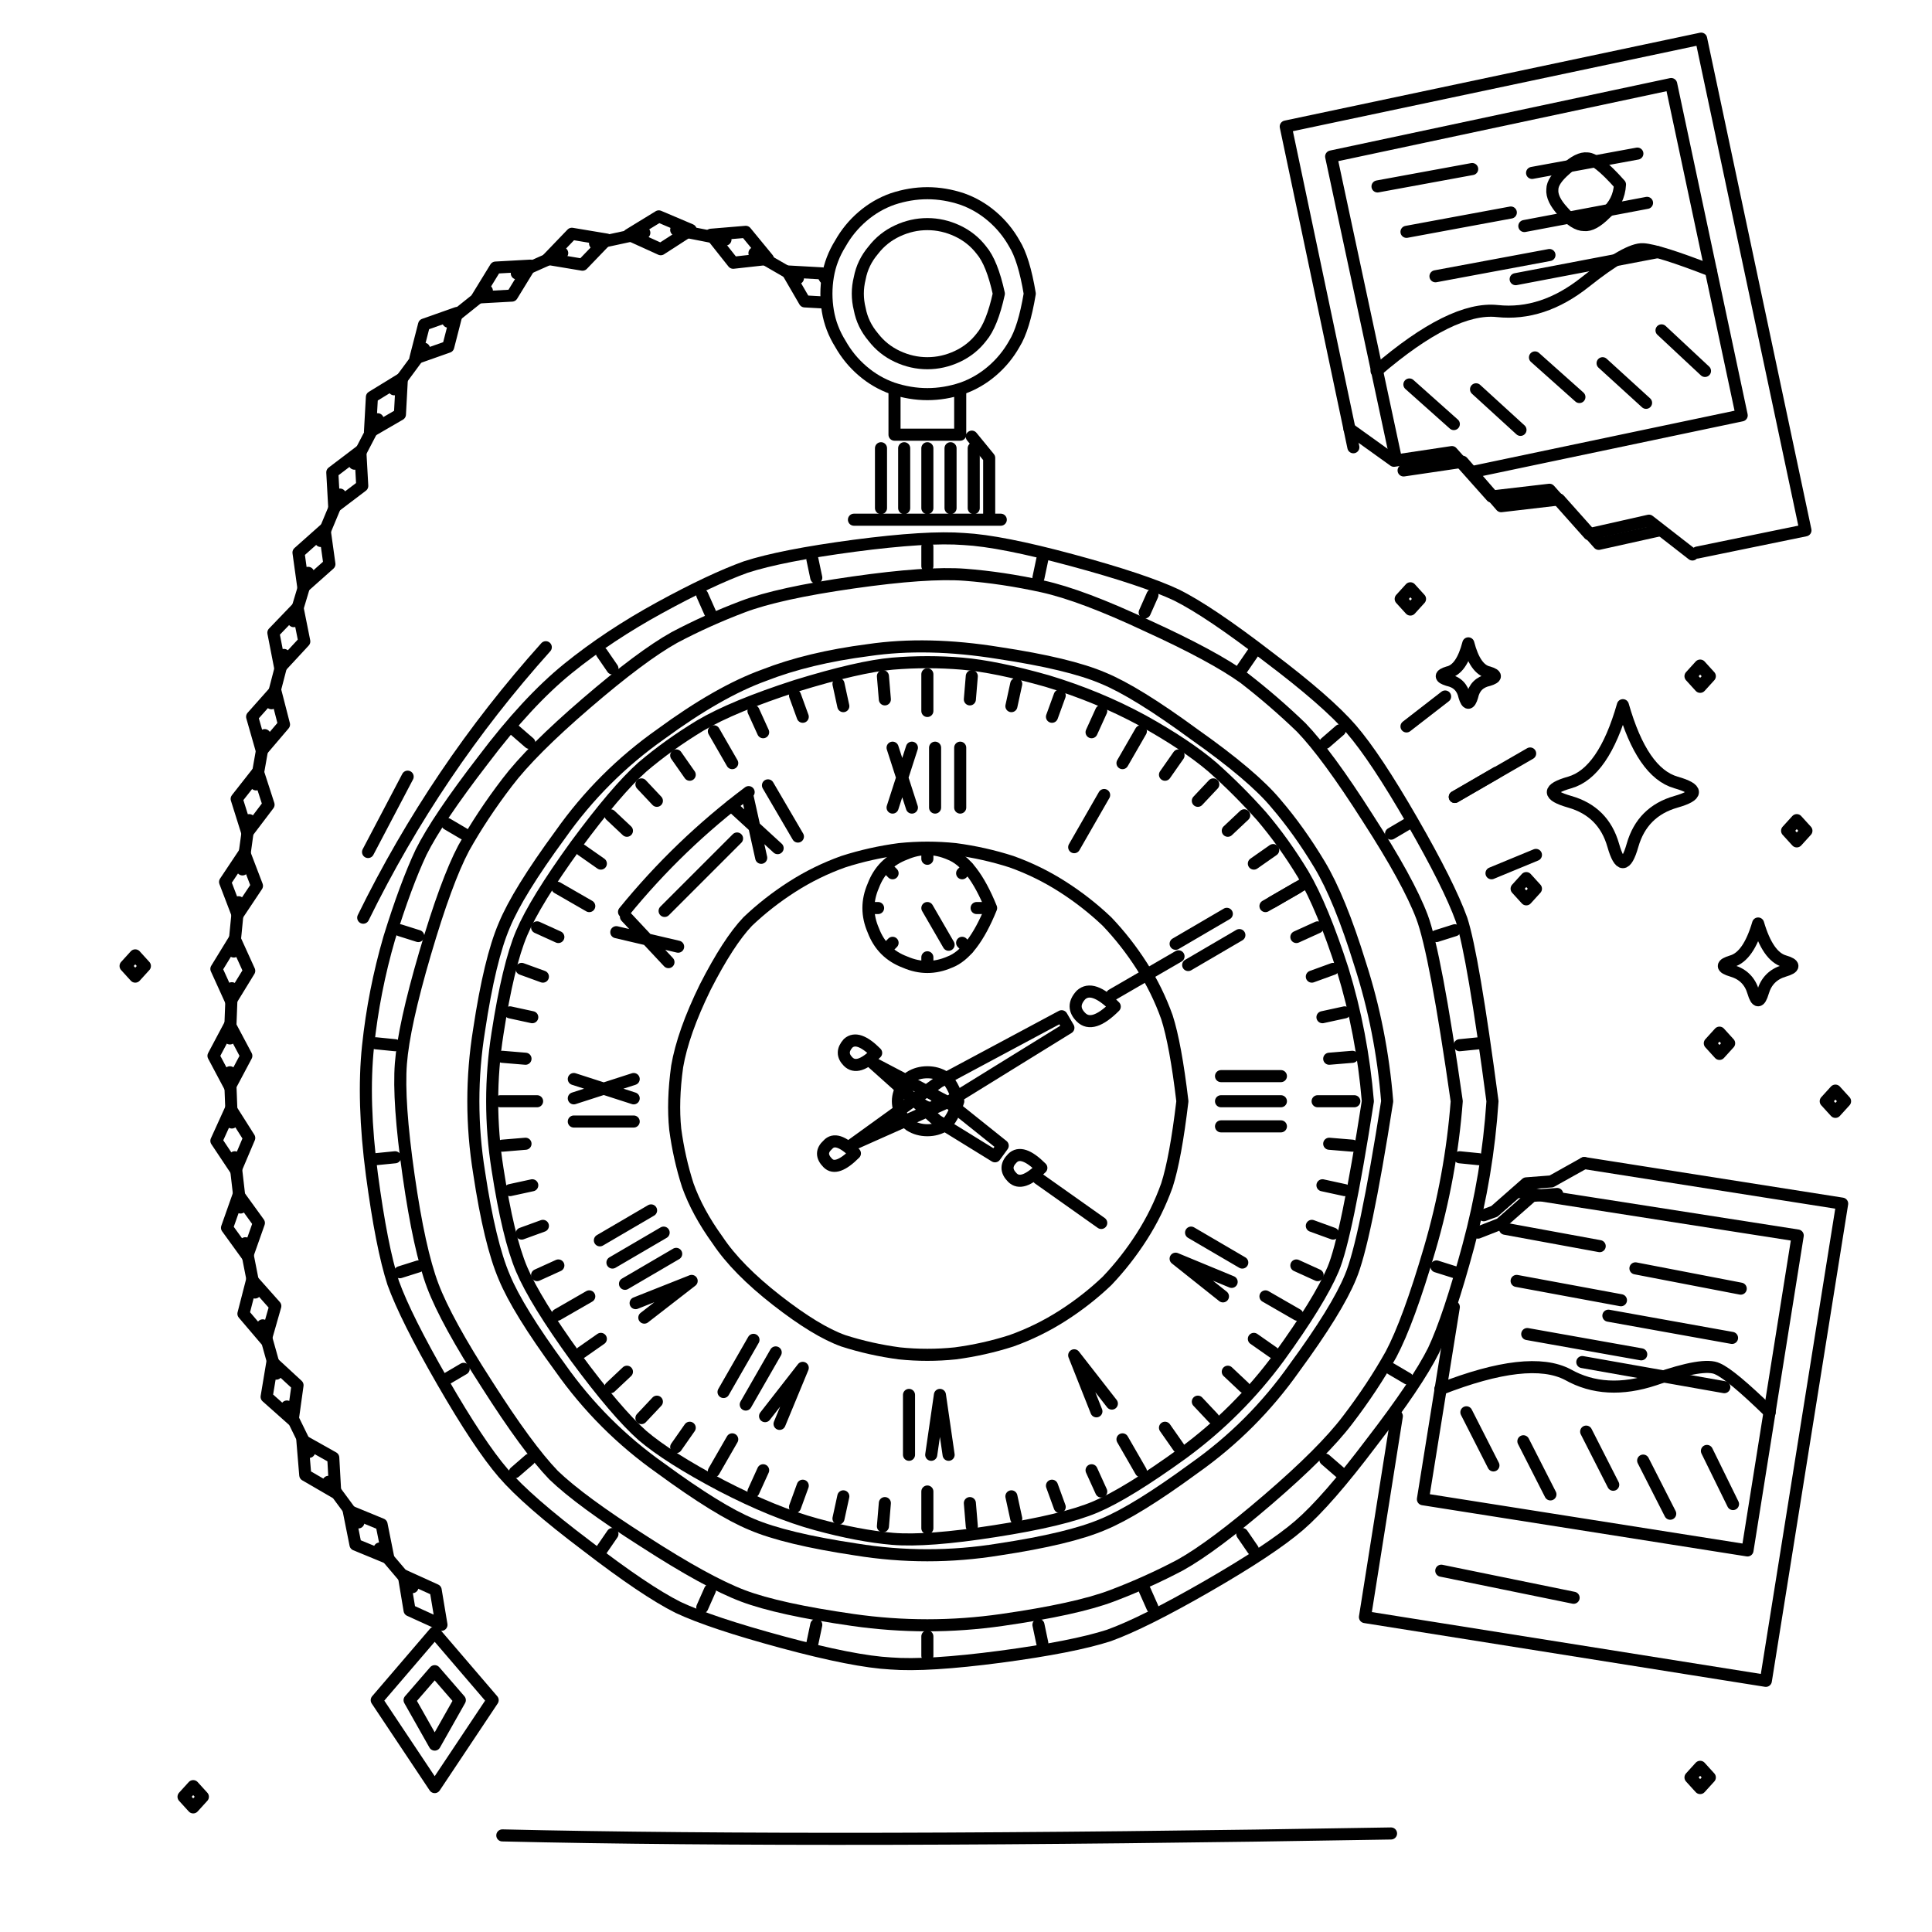
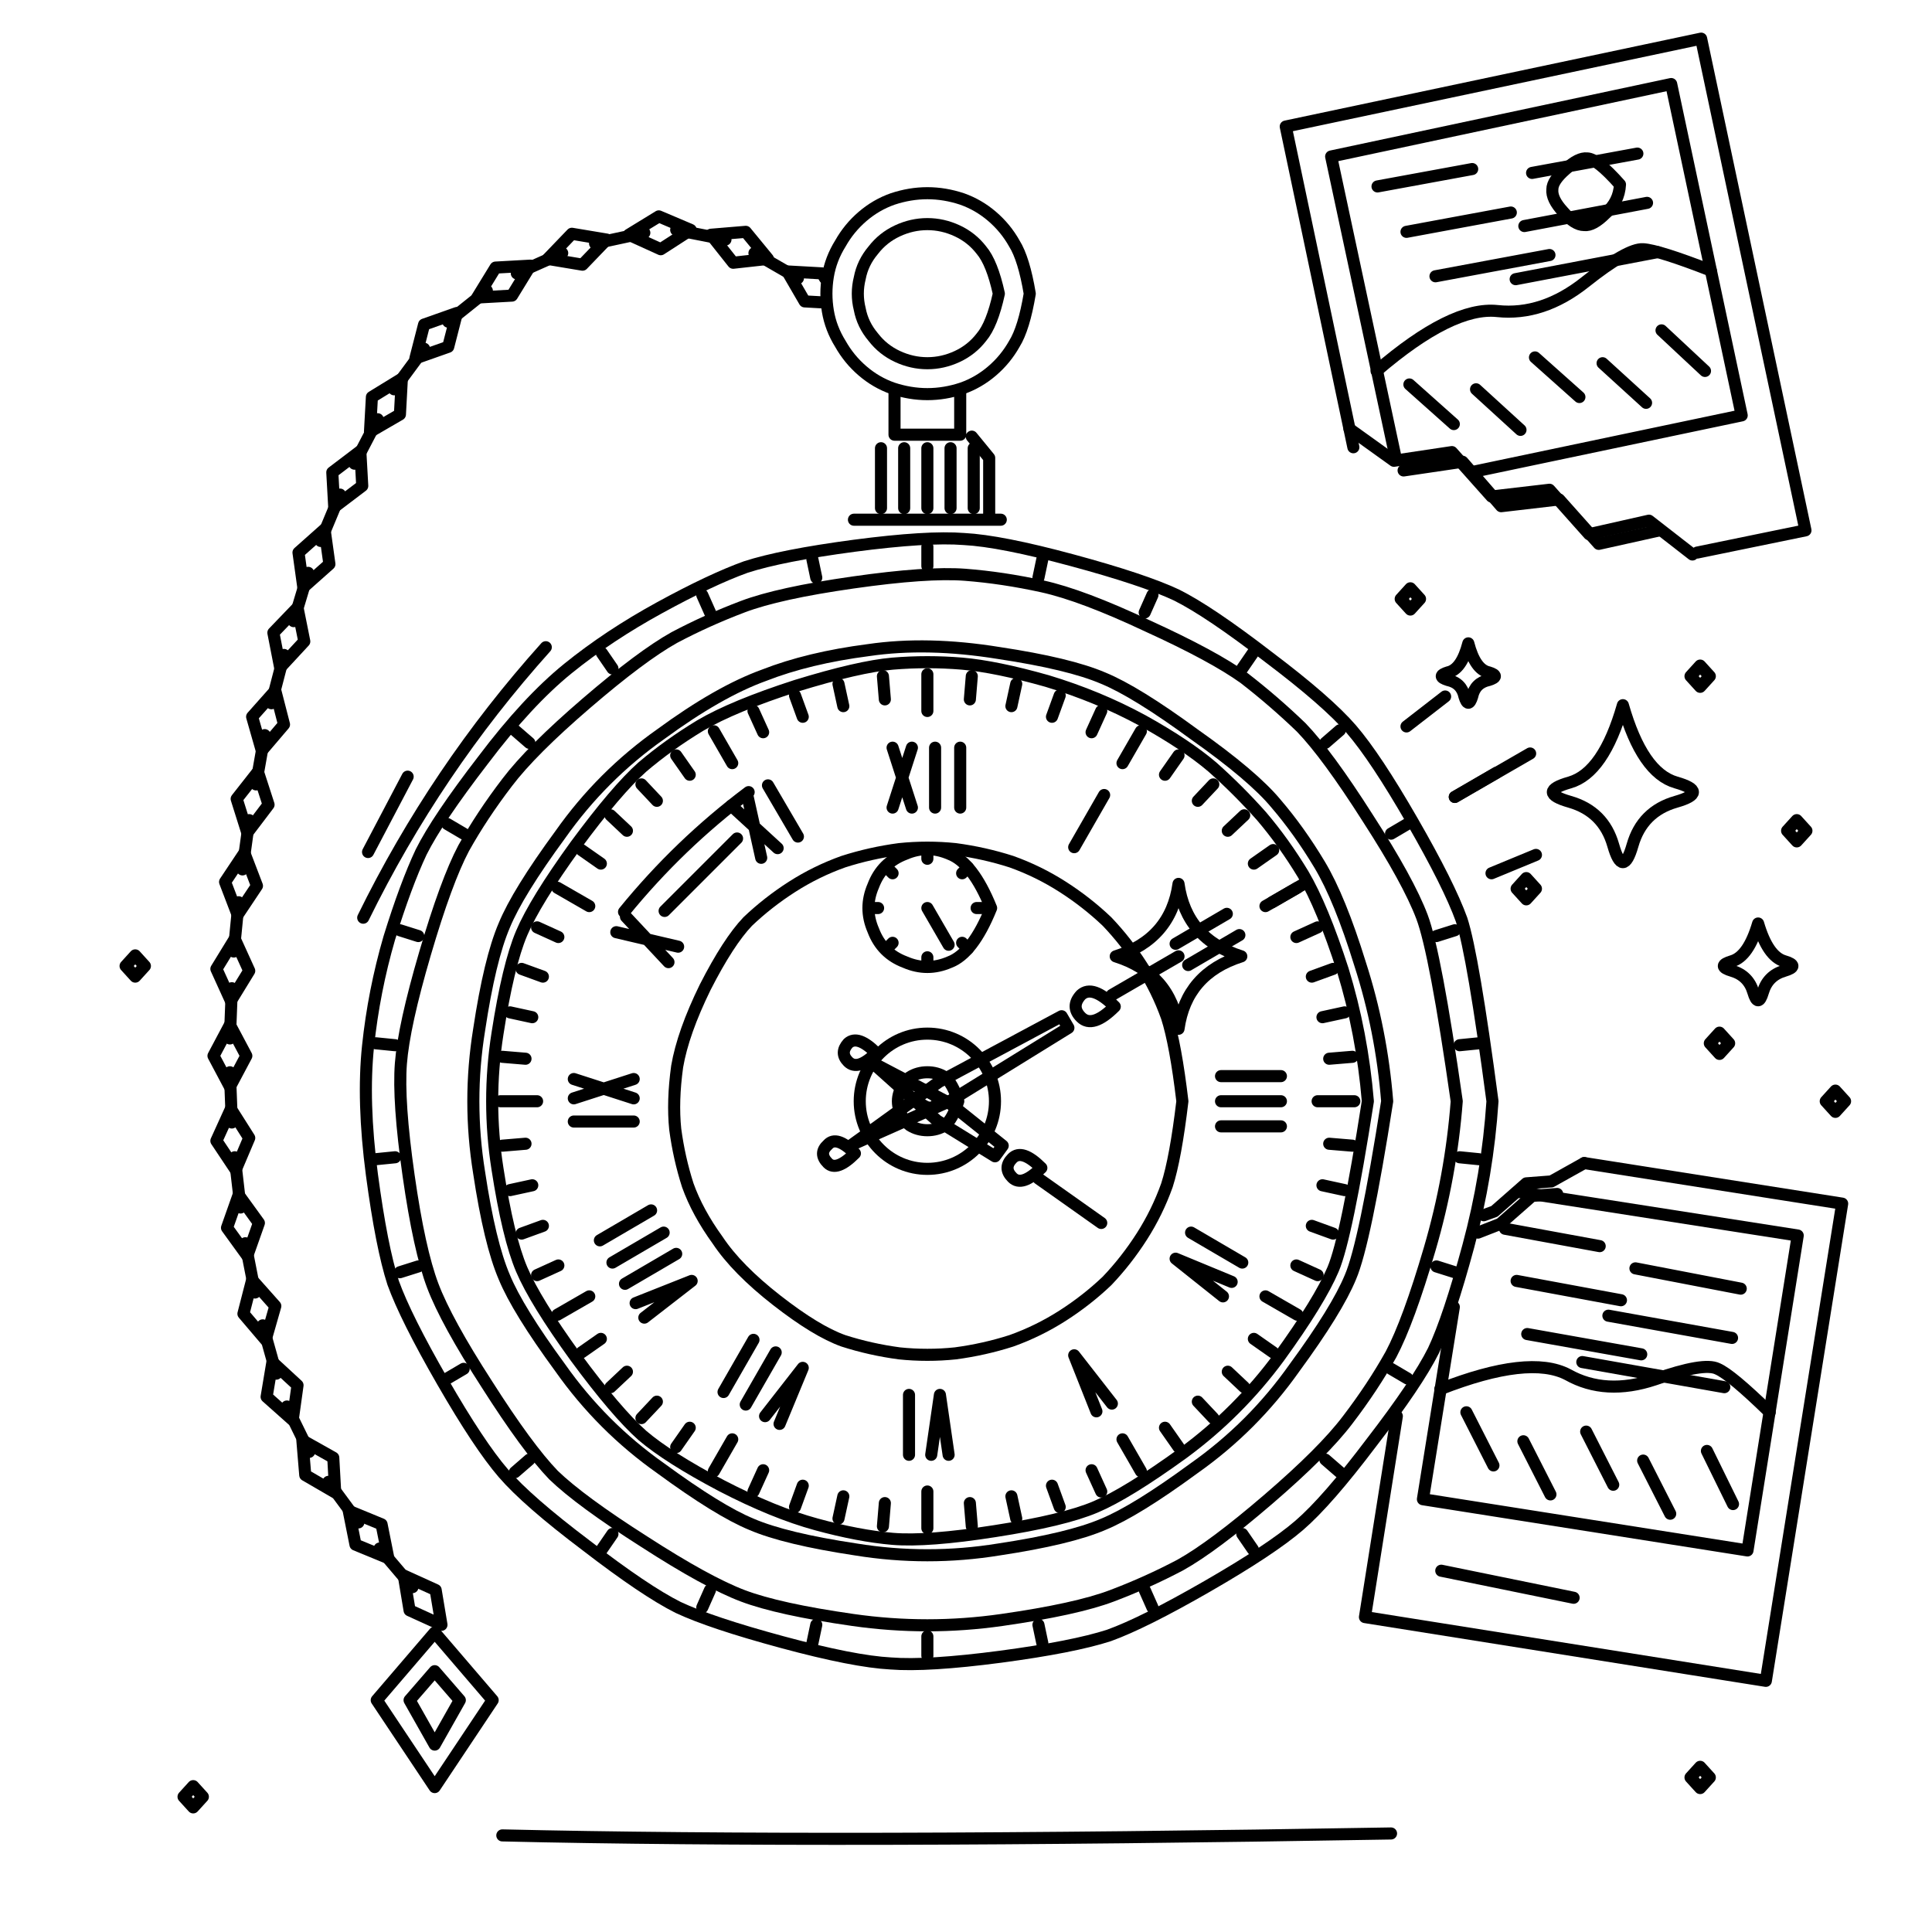
<svg xmlns="http://www.w3.org/2000/svg" viewBox="0 0 200 200" fill="none" stroke="currentColor" stroke-width="1.25" stroke-linecap="round" stroke-linejoin="round">
  <g class="lv-shard">
    <path pathLength="1" d="M133.1 13.1L176.1 4L186.9 54.9L175.7 57.2M140.1 46.3L133.1 13.1M142.5 38.4Q150.3 31.7 155 32.2Q159.7 32.7 164.1 29.2Q168.5 25.7 170.1 25.8Q171.7 25.9 177.1 28" />
    <path pathLength="1" class="fine" d="M137.8 16.2L173 8.7L180.3 43L152.7 48.8M144.5 47.5L137.8 16.2M145.9 39.8L150.5 43.9M152.8 40.3L157.4 44.5M158.9 37L163.5 41.1M165.9 37.6L170.4 41.7M172 34.2L176.5 38.4" />
    <path pathLength="1" class="fine soft" d="M142.6 19.3L152.4 17.5M158.6 17.9L169.5 15.9M145.6 24L156.4 22M157.8 23.4L170.5 21M148.6 28.6L160.4 26.4M156.9 28.9L171.6 26.1" />
    <path pathLength="1" class="accent" d="M167.7 19.1Q167.6 20.9 166.2 22.1Q164.9 23.4 164 23.3Q163 23.3 161.8 21.9Q160.6 20.6 160.7 19.6Q160.7 18.7 162.1 17.5Q163.4 16.3 164.3 16.4Q165.3 16.4 167.7 19.1" />
    <path pathLength="1" d="M139.7 44.4L144.3 47.7L150.3 46.8L154.4 51.4L160.4 50.7L164.5 55.3L170.7 53.9L175.2 57.4" />
    <path pathLength="1" class="fine soft" d="M145.3 48.7L151.4 47.8L155.4 52.4L161.4 51.7L165.5 56.3L171.8 54.9" />
  </g>
  <g class="lv-shard lv-r">
    <path pathLength="1" d="M164 120.4L190.7 124.6L182.8 174L141.3 167.4L144.6 146.6M149.1 143.8Q158.3 140.2 162.3 142.3Q166.2 144.5 171.3 142.8Q176.4 141 177.8 141.7Q179.2 142.3 183.2 146.2" />
    <path pathLength="1" class="fine" d="M157.3 123.4L186.1 127.9L180.9 160.5L147.3 155.2L150.5 135.3M151.8 146.2L154.6 151.7M157.7 149.2L160.5 154.7M164.2 148.2L167 153.7M170.1 151.2L172.9 156.7M176.7 150.2L179.4 155.7" />
    <path pathLength="1" class="fine soft" d="M155.8 127.2L165.6 129M169.3 131.3L180.2 133.4M157 132.6L167.8 134.6M166.5 136.2L179.3 138.5M158.1 138.1L169.9 140.2M163.8 141L178.5 143.6M149.2 162.6L162.9 165.4" />
    <path pathLength="1" d="M164 120.4L160.6 122.3L158 122.5L154.7 125.4L153.6 125.8" />
    <path pathLength="1" class="fine soft" d="M161.2 123.6L158.6 123.8L155.3 126.7L153 127.6" />
  </g>
  <path pathLength="1" class="fine" d="M85.1 31.3L83.3 31.2L81.5 28.1L85.1 28.3L85.4 28.8M73.6 24.3L77.2 24L79.5 26.8L75.9 27.2L73.6 24.3M65.1 24.3L68.2 22.4L71.5 23.8L68.4 25.8L65.1 24.3M56.7 26.8L59.2 24.2L62.8 24.8L60.3 27.4L56.7 26.8M49.4 30.8L51.3 27.7L54.9 27.5L53 30.6L49.4 30.8M43 37.1L43.9 33.6L47.3 32.4L46.4 35.9L43 37.1M38.3 44.7L38.5 41.1L41.6 39.2L41.4 42.9L38.3 44.7M34.6 52.5L34.4 48.9L37.3 46.7L37.5 50.3L34.6 52.5M31.4 60.8L30.9 57.2L33.6 54.8L34.1 58.4L31.4 60.8M29 69.1L28.3 65.5L30.8 62.9L31.5 66.4L29 69.1M27.1 77.7L26.1 74.2L28.5 71.5L29.4 75L27.1 77.7M25.6 86.2L24.5 82.7L26.7 79.9L27.8 83.3L25.6 86.2M24.6 94.7L23.3 91.3L25.3 88.3L26.6 91.7L24.6 94.7M23.9 103.6L22.4 100.3L24.3 97.2L25.8 100.5L23.9 103.6M23.8 112.5L22.1 109.3L23.8 106.1L25.5 109.3L23.8 112.5M24.4 121.1L22.4 118.1L23.9 114.8L25.8 117.8L24.4 121.1M25.6 130L23.5 127.1L24.7 123.7L26.8 126.6L25.6 130M27.5 138.7L25.2 136L26.1 132.5L28.5 135.2L27.5 138.7M30.3 147L27.6 144.6L28.2 141L30.8 143.4L30.3 147M34.7 154.5L31.6 152.7L31.3 149.1L34.5 150.9L34.7 154.5M40.2 161.3L36.8 159.9L36.1 156.4L39.5 157.8L40.2 161.3M45.7 168.2L42.4 166.7L41.8 163.1L45.1 164.6L45.7 168.2" />
  <path pathLength="1" d="M82.6 28.8L78.1 26.2M75.1 24.8L70 23.8M66.7 24.1L61.6 25.2M58.2 26.2L53.5 28.3M50.4 30.1L46.4 33.3M43.9 36.1L40.8 40.3M39.1 43.4L36.7 48M35.2 51.2L33.2 56M31.9 59.3L30.4 64.3M29.4 67.8L28.1 72.8M27.4 76.1L26.5 81.2M25.8 84.9L25.1 90M24.7 93.4L24.2 98.5M24 102.3L23.8 107.5M23.8 111L24 116.2M24.3 119.8L24.9 125M25.4 128.7L26.4 133.8M27.2 137.2L28.6 142.2M29.7 145.6L32 150.3M34 153.4L37.1 157.6M39.3 160.3L42.7 164.3" />
  <g class="lv-sway lv-o-t">
    <path pathLength="1" d="M45 169L51 176L45 185L39 176L45 169" />
    <path pathLength="1" class="fine" d="M45 173L47.6 176L45 180.6L42.4 176L45 173" />
  </g>
  <path pathLength="1" d="M106.6 30.4Q106 34 105 35.6Q104.1 37.2 102.7 38.4Q101.3 39.6 99.6 40.2Q97.8 40.8 96 40.8Q94.2 40.8 92.4 40.2Q90.7 39.6 89.3 38.4Q87.9 37.2 87 35.6Q86 34 85.7 32.2Q85.4 30.4 85.7 28.6Q86 26.8 87 25.2Q87.9 23.6 89.3 22.4Q90.7 21.2 92.4 20.6Q94.2 20 96 20Q97.8 20 99.6 20.6Q101.3 21.2 102.7 22.4Q104.1 23.6 105 25.2Q106 26.8 106.6 30.4" />
  <path pathLength="1" class="fine" d="M103.4 30.4Q102.7 33.6 101.6 34.9Q100.6 36.2 99.1 36.9Q97.6 37.6 96 37.6Q94.4 37.6 92.9 36.9Q91.4 36.2 90.4 34.9Q89.3 33.6 89 32Q88.6 30.4 89 28.8Q89.3 27.2 90.4 25.9Q91.4 24.6 92.9 23.9Q94.4 23.2 96 23.2Q97.6 23.2 99.1 23.9Q100.6 24.6 101.6 25.9Q102.7 27.2 103.4 30.4" />
  <path pathLength="1" d="M92.6 40.4L92.6 45L99.4 45L99.4 40.4M100.6 45.2L102.4 47.4L102.4 53.6" />
  <path pathLength="1" class="fine" d="M91.2 46.4L91.2 52.6M93.6 46.4L93.6 52.6M96 46.4L96 52.6M98.4 46.4L98.4 52.6M100.8 46.4L100.8 52.6" />
  <path pathLength="1" d="M88.4 53.8L103.6 53.8" />
  <path pathLength="1" d="M154.5 114Q154 121.6 152 129Q150 136.4 148.4 139.8Q146.7 143.2 142 149.3Q137.4 155.4 134.5 157.9Q131.6 160.4 125 164.2Q118.4 168 114.8 169.3Q111.1 170.5 103.6 171.5Q96 172.5 92.2 172.2Q88.4 172 81 170Q73.6 168 70.2 166.4Q66.8 164.7 60.7 160Q54.6 155.4 52.1 152.5Q49.6 149.6 45.8 143Q42 136.4 40.7 132.8Q39.5 129.1 38.5 121.6Q37.5 114 38.1 108.3Q38.7 102.6 40.3 97.1Q42 91.6 43.6 88.2Q45.3 84.8 50 78.7Q54.6 72.6 58.8 69.2Q63 65.8 68.3 62.9Q73.6 60 77.2 58.7Q80.9 57.5 88.4 56.5Q96 55.5 99.8 55.8Q103.6 56 111 58Q118.4 60 121.8 61.6Q125.2 63.3 131.3 68Q137.4 72.6 139.9 75.5Q142.4 78.4 146.2 85Q150 91.6 151.3 95.2Q152.5 98.9 154.5 114" />
  <path pathLength="1" class="fine" d="M150.8 114Q150.2 121.8 148 129.3Q145.8 136.8 144 140.2Q142.1 143.6 139.5 147Q137 150.3 131.3 155.2Q125.6 160.1 122.2 162Q118.8 163.8 115.1 165.2Q111.4 166.6 103.7 167.7Q96 168.8 88.3 167.7Q80.6 166.6 76.9 165.2Q73.2 163.8 66.7 159.6Q60.1 155.4 57.3 152.7Q54.6 149.9 50.4 143.3Q46.2 136.8 44.8 133.1Q43.4 129.4 42.3 121.7Q41.2 114 41.5 110.1Q41.8 106.2 44 98.7Q46.2 91.2 48 87.8Q49.9 84.4 52.5 81Q55 77.7 60.7 72.8Q66.4 67.9 69.8 66Q73.2 64.2 76.9 62.8Q80.6 61.4 88.3 60.3Q96 59.2 99.9 59.5Q103.8 59.8 107.9 60.7Q112 61.6 118.8 64.8Q125.6 67.9 128.8 70.2Q131.9 72.6 134.7 75.3Q137.4 78.1 141.6 84.7Q145.8 91.2 147.2 94.9Q148.6 98.6 150.8 114M141.6 114Q139.4 128.1 138 131.4Q136.6 134.7 132.4 140.5Q128.2 146.2 122.5 150.4Q116.7 154.6 113.4 156Q110.1 157.4 103 158.5Q96 159.6 92.4 159.3Q88.9 159 84.5 157.8Q80.1 156.6 74.7 153.8Q69.2 150.9 66.5 148.6Q63.8 146.2 59.6 140.5Q55.4 134.7 54 131.4Q52.6 128.1 51.5 121Q50.4 114 51.5 107Q52.6 99.9 54 96.6Q55.4 93.3 59.6 87.5Q63.8 81.8 66.5 79.4Q69.2 77.1 72.5 75.1Q75.9 73.1 82.4 71Q88.9 69 92.4 68.7Q96 68.4 99.6 68.7Q103.1 69 108.4 70.5Q113.7 72.1 118.3 74.6Q122.8 77.1 125.5 79.4Q128.2 81.8 130.6 84.5Q132.9 87.2 134.9 90.5Q136.9 93.9 139 100.4Q141 106.9 141.6 114" />
  <path pathLength="1" class="fine soft" d="M96 58.6L96 56.6M107.5 59.8L107.9 57.9M118.5 63.4L119.3 61.6M128.6 69.2L129.7 67.6M137.2 76.9L138.7 75.6M144 86.3L145.7 85.3M148.7 96.9L150.6 96.3M151.1 108.2L153.1 108M151.1 119.8L153.1 120M148.7 131.1L150.6 131.7M144 141.7L145.7 142.7M137.2 151.1L138.7 152.4M128.6 158.8L129.7 160.4M118.5 164.6L119.3 166.4M107.5 168.2L107.9 170.1M96 169.4L96 171.4M84.5 168.2L84.1 170.1M73.5 164.6L72.7 166.4M63.4 158.8L62.3 160.4M54.8 151.1L53.3 152.4M48 141.7L46.3 142.7M43.3 131.1L41.4 131.7M40.9 119.8L38.9 120M40.9 108.2L38.9 108M43.3 96.9L41.4 96.3M48 86.3L46.3 85.3M54.8 76.9L53.3 75.6M63.4 69.2L62.3 67.6M73.5 63.4L72.7 61.6M84.5 59.8L84.1 57.9" />
  <path pathLength="1" d="M143.6 114Q141.3 128.7 139.8 132.2Q138.4 135.6 134 141.6Q129.7 147.7 123.6 152Q117.6 156.4 114.2 157.8Q110.7 159.3 103.4 160.4Q96 161.6 88.6 160.4Q81.3 159.3 77.8 157.8Q74.4 156.4 68.4 152Q62.3 147.7 58 141.6Q53.6 135.6 52.2 132.2Q50.7 128.7 49.6 121.4Q48.4 114 49.6 106.6Q50.7 99.3 52.2 95.8Q53.6 92.4 58 86.4Q62.3 80.3 68.4 76Q74.4 71.6 79.1 69.9Q83.7 68.1 89.9 67.3Q96 66.4 103.4 67.6Q110.7 68.7 114.2 70.2Q117.6 71.6 123.6 76Q129.7 80.3 132.1 83.2Q134.5 86 136.6 89.5Q138.7 93 140.8 99.8Q143 106.6 143.6 114" />
  <path pathLength="1" class="fine soft" d="M37.6 95Q45.1 79.7 56.5 67M38.1 88.2L42.2 80.4" />
  <path pathLength="1" class="fine" d="M96 73.6L96 69.8M100.4 72.4L100.6 70M104.7 73.1L105.2 70.8M108.9 74.2L109.7 72M113 75.8L114 73.6M116.2 79L118.1 75.7M120.6 80.2L122 78.2M124 82.9L125.6 81.2M127.1 86L128.8 84.4M129.8 89.4L131.8 88M131 93.8L134.3 91.9M134.2 97L136.4 96M135.8 101.1L138 100.3M136.9 105.3L139.2 104.8M137.6 109.6L140 109.4M136.4 114L140.2 114M137.6 118.4L140 118.6M136.9 122.7L139.2 123.2M135.8 126.9L138 127.7M134.2 131L136.4 132M131 134.2L134.3 136.1M129.8 138.6L131.8 140M127.1 142L128.8 143.6M124 145.1L125.6 146.8M120.6 147.8L122 149.8M116.2 149L118.1 152.3M113 152.2L114 154.4M108.9 153.8L109.7 156M104.7 154.9L105.2 157.2M100.4 155.6L100.6 158M96 154.4L96 158.2M91.6 155.6L91.4 158M87.3 154.9L86.8 157.2M83.1 153.8L82.3 156M79 152.2L78 154.4M75.8 149L73.9 152.3M71.4 147.8L70 149.8M68 145.1L66.4 146.8M64.9 142L63.2 143.6M62.2 138.6L60.2 140M61 134.2L57.7 136.1M57.8 131L55.6 132M56.2 126.9L54 127.7M55.1 122.7L52.8 123.2M54.4 118.4L52 118.6M55.6 114L51.8 114M54.4 109.6L52 109.4M55.1 105.3L52.8 104.8M56.2 101.1L54 100.3M57.8 97L55.6 96M61 93.8L57.7 91.9M62.2 89.4L60.2 88M64.9 86L63.2 84.4M68 82.9L66.4 81.2M71.4 80.2L70 78.2M75.8 79L73.9 75.7M79 75.8L78 73.6M83.1 74.2L82.3 72M87.3 73.1L86.8 70.8M91.6 72.4L91.4 70M92.4 77.4L94.4 83.6M92.4 83.6L94.4 77.4M96.8 83.6L96.8 77.4M99.4 83.6L99.4 77.4M111.2 87.7L114.3 82.3" />
  <path pathLength="1" class="accent" d="M121.7 97.7L127 94.6M123 99.9L128.3 96.8" />
  <path pathLength="1" class="fine" d="M126.4 111.4L132.6 111.4M126.4 114L132.6 114M126.4 116.6L132.6 116.6M123.3 127.6L128.6 130.7M127.5 132.7L121.7 130.3M121.7 130.3L126.6 134.2M115.1 145.3L111.2 140.3M111.2 140.3L113.5 146.1M98.2 150.6L97.3 144.4M97.3 144.4L96.4 150.6M94.1 144.4L94.1 150.6M80.7 147.4L83.1 141.6M83.1 141.6L79.2 146.6M80.3 140L77.2 145.4M78 138.7L74.9 144.1M66.7 136.4L71.6 132.6M71.6 132.6L65.8 134.9M70 129.8L64.7 132.9M68.7 127.6L63.4 130.7M67.4 125.3L62.1 128.4M65.6 116.1L59.4 116.1M59.4 113.7L65.6 111.7M65.6 113.7L59.4 111.7M63.8 96.5L70.2 98M69.2 99.6L64.8 94.9M75.7 83.4L80.5 87.8M78.8 88.8L77.4 82.5M82.6 86.6L79.5 81.3" />
  <path pathLength="1" d="M102.6 94Q100.7 98.7 98.3 99.6Q96 100.6 93.7 99.6Q91.3 98.7 90.4 96.3Q89.4 94 90.4 91.7Q91.3 89.3 93.7 88.4Q96 87.4 98.3 88.4Q100.7 89.3 102.6 94" />
  <path pathLength="1" class="fine" d="M96 88.9L96 88.1M99.6 90.4L100.2 89.8M101.1 94L101.9 94M99.6 97.6L100.2 98.2M96 99.1L96 99.9M92.4 97.6L91.8 98.2M90.9 94L90.1 94M92.4 90.4L91.8 89.8M96 94L98.2 97.8" />
  <path pathLength="1" class="fine soft" d="M64.6 94.4Q70.3 87.4 77.5 82M68.8 94.3L76.3 86.8M122.4 114Q121.7 119.9 120.8 122.7Q119.8 125.5 118.2 128Q116.6 130.5 114.6 132.6Q112.5 134.6 110 136.2Q107.5 137.8 104.7 138.8Q101.9 139.7 98.9 140.1Q96 140.4 93.1 140.1Q90.1 139.7 87.3 138.8Q84.5 137.8 80.4 134.6Q76.3 131.4 74.3 128.4Q72.2 125.5 71.2 122.7Q70.3 119.9 69.9 116.9Q69.6 114 70.1 110.4Q70.7 106.9 73 102.2Q75.4 97.5 77.4 95.4Q79.5 93.4 82 91.8Q84.5 90.2 87.3 89.2Q90.1 88.3 93.1 87.9Q96 87.6 98.9 87.9Q101.9 88.3 104.7 89.2Q107.5 90.2 110 91.8Q112.5 93.4 114.6 95.4Q116.6 97.5 118.2 100Q119.8 102.5 120.8 105.3Q121.7 108.1 122.4 114" />
  <path pathLength="1" class="accent" d="M131.7 93.4L134.8 91.6" />
-   <path class="lv-tick" pathLength="1" d="M90.3 110L97 116L103 119.7L103.8 118.6L98.3 114.2L90.3 110M107.8 120.9Q105.8 122.9 104.8 121.9Q103.8 120.9 104.8 119.9Q105.8 118.9 107.8 120.9M107.5 122L114 126.6M90.7 109Q88.8 110.9 87.8 109.9Q86.9 109 87.8 108Q88.8 107.1 90.7 109M88.2 118.5L98.3 114L110.6 106.4L109.9 105.2L97.2 112L88.2 118.5M115.4 104.2Q113.1 106.5 111.9 105.3Q110.8 104.2 111.9 103Q113.1 101.9 115.4 104.2M115.1 103L122 99M88.5 119.4Q86.6 121.3 85.7 120.4Q84.7 119.4 85.7 118.5Q86.6 117.5 88.5 119.4" />
+   <g class="gx-i10-hr">
+     <path class="lv-tick" pathLength="1" d="M90.3 110L97 116L103 119.7L103.8 118.6L98.3 114.2L90.3 110M107.8 120.9Q105.8 122.9 104.8 121.9Q103.8 120.9 104.8 119.9Q105.8 118.9 107.8 120.9M107.5 122L114 126.6M90.7 109Q88.8 110.9 87.8 109.9Q86.9 109 87.8 108Q88.8 107.1 90.7 109" />
+   </g>
+   <g class="gx-i10-mn">
+     <path class="lv-tick" pathLength="1" d="M88.2 118.5L98.3 114L110.6 106.4L109.9 105.2L97.2 112L88.2 118.5M115.4 104.2Q113.1 106.5 111.9 105.3Q110.8 104.2 111.9 103Q113.1 101.9 115.4 104.2M115.1 103L122 99M88.5 119.4Q86.6 121.3 85.7 120.4Q84.7 119.4 85.7 118.5Q86.6 117.5 88.5 119.4" />
+   </g>
  <path pathLength="1" d="M99.2 114Q98.6 115.9 97.8 116.5Q97 117 96 117Q95 117 94.2 116.5Q93.4 115.9 93.1 114.9Q92.8 114 93.1 113.1Q93.4 112.1 94.2 111.5Q95 111 96 111Q97 111 97.8 111.5Q98.6 112.1 99.2 114" />
  <path pathLength="1" class="fine" d="M97.2 114Q96.6 115 95.7 114.5Q94.8 114 95.1 113.5Q95.4 113 96 113Q96.6 113 97.2 114" />
  <path pathLength="1" class="lv-sparkle accent" d="M168 73Q170 80 173.5 81Q177 82 173.5 83Q170 84 169 87.5Q168 91 167 87.5Q166 84 162.5 83Q159 82 162.5 81Q166 80 168 73" />
  <path pathLength="1" class="lv-sparkle accent fine" d="M182 95.6Q183 99 184.7 99.5Q186.4 100 184.7 100.5Q183 101 182.5 102.7Q182 104.4 181.5 102.7Q181 101 179.3 100.5Q177.6 100 179.3 99.5Q181 99 182 95.6M152 66.6Q152.7 69.3 154.1 69.6Q155.4 70 154.1 70.4Q152.7 70.7 152.4 72.1Q152 73.4 151.6 72.1Q151.3 70.7 149.9 70.4Q148.6 70 149.9 69.6Q151.3 69.3 152 66.6" />
  <path pathLength="1" class="lv-sparkle fill-accent" d="M176 68.9L177 70L176 71.1L175 70L176 68.9M186 84.9L187 86L186 87.1L185 86L186 84.9M158 90.9L159 92L158 93.1L157 92L158 90.9M190 112.9L191 114L190 115.1L189 114L190 112.9M146 60.9L147 62L146 63.1L145 62L146 60.9M178 106.9L179 108L178 109.1L177 108L178 106.9M14 98.9L15 100L14 101.1L13 100L14 98.9M20 184.9L21 186L20 187.1L19 186L20 184.9M176 182.9L177 184L176 185.1L175 184L176 182.9" />
  <path pathLength="1" class="lv-sparkle accent fine" d="M145.6 75.2L149.6 72.1M150.6 82.5L154.9 80M154.4 90.4L159 88.5" />
  <path pathLength="1" class="lv-sparkle accent" d="M150.6 82.5L158.4 78" />
  <path pathLength="1" class="fine soft" d="M52 190Q86.1 190.8 144 189.8" />
+   <g class="gx-i10-ring">
+     <circle class="accent" cx="96" cy="114" r="7" />
+   </g>
+   <g class="gx-i10-star">
+     <path class="accent" d="M122 91.5Q122.8 97.2 128.5 99Q122.8 100.8 122 106.5Q121.2 100.8 115.5 99Q121.2 97.2 122 91.5" />
+   </g>
</svg>
